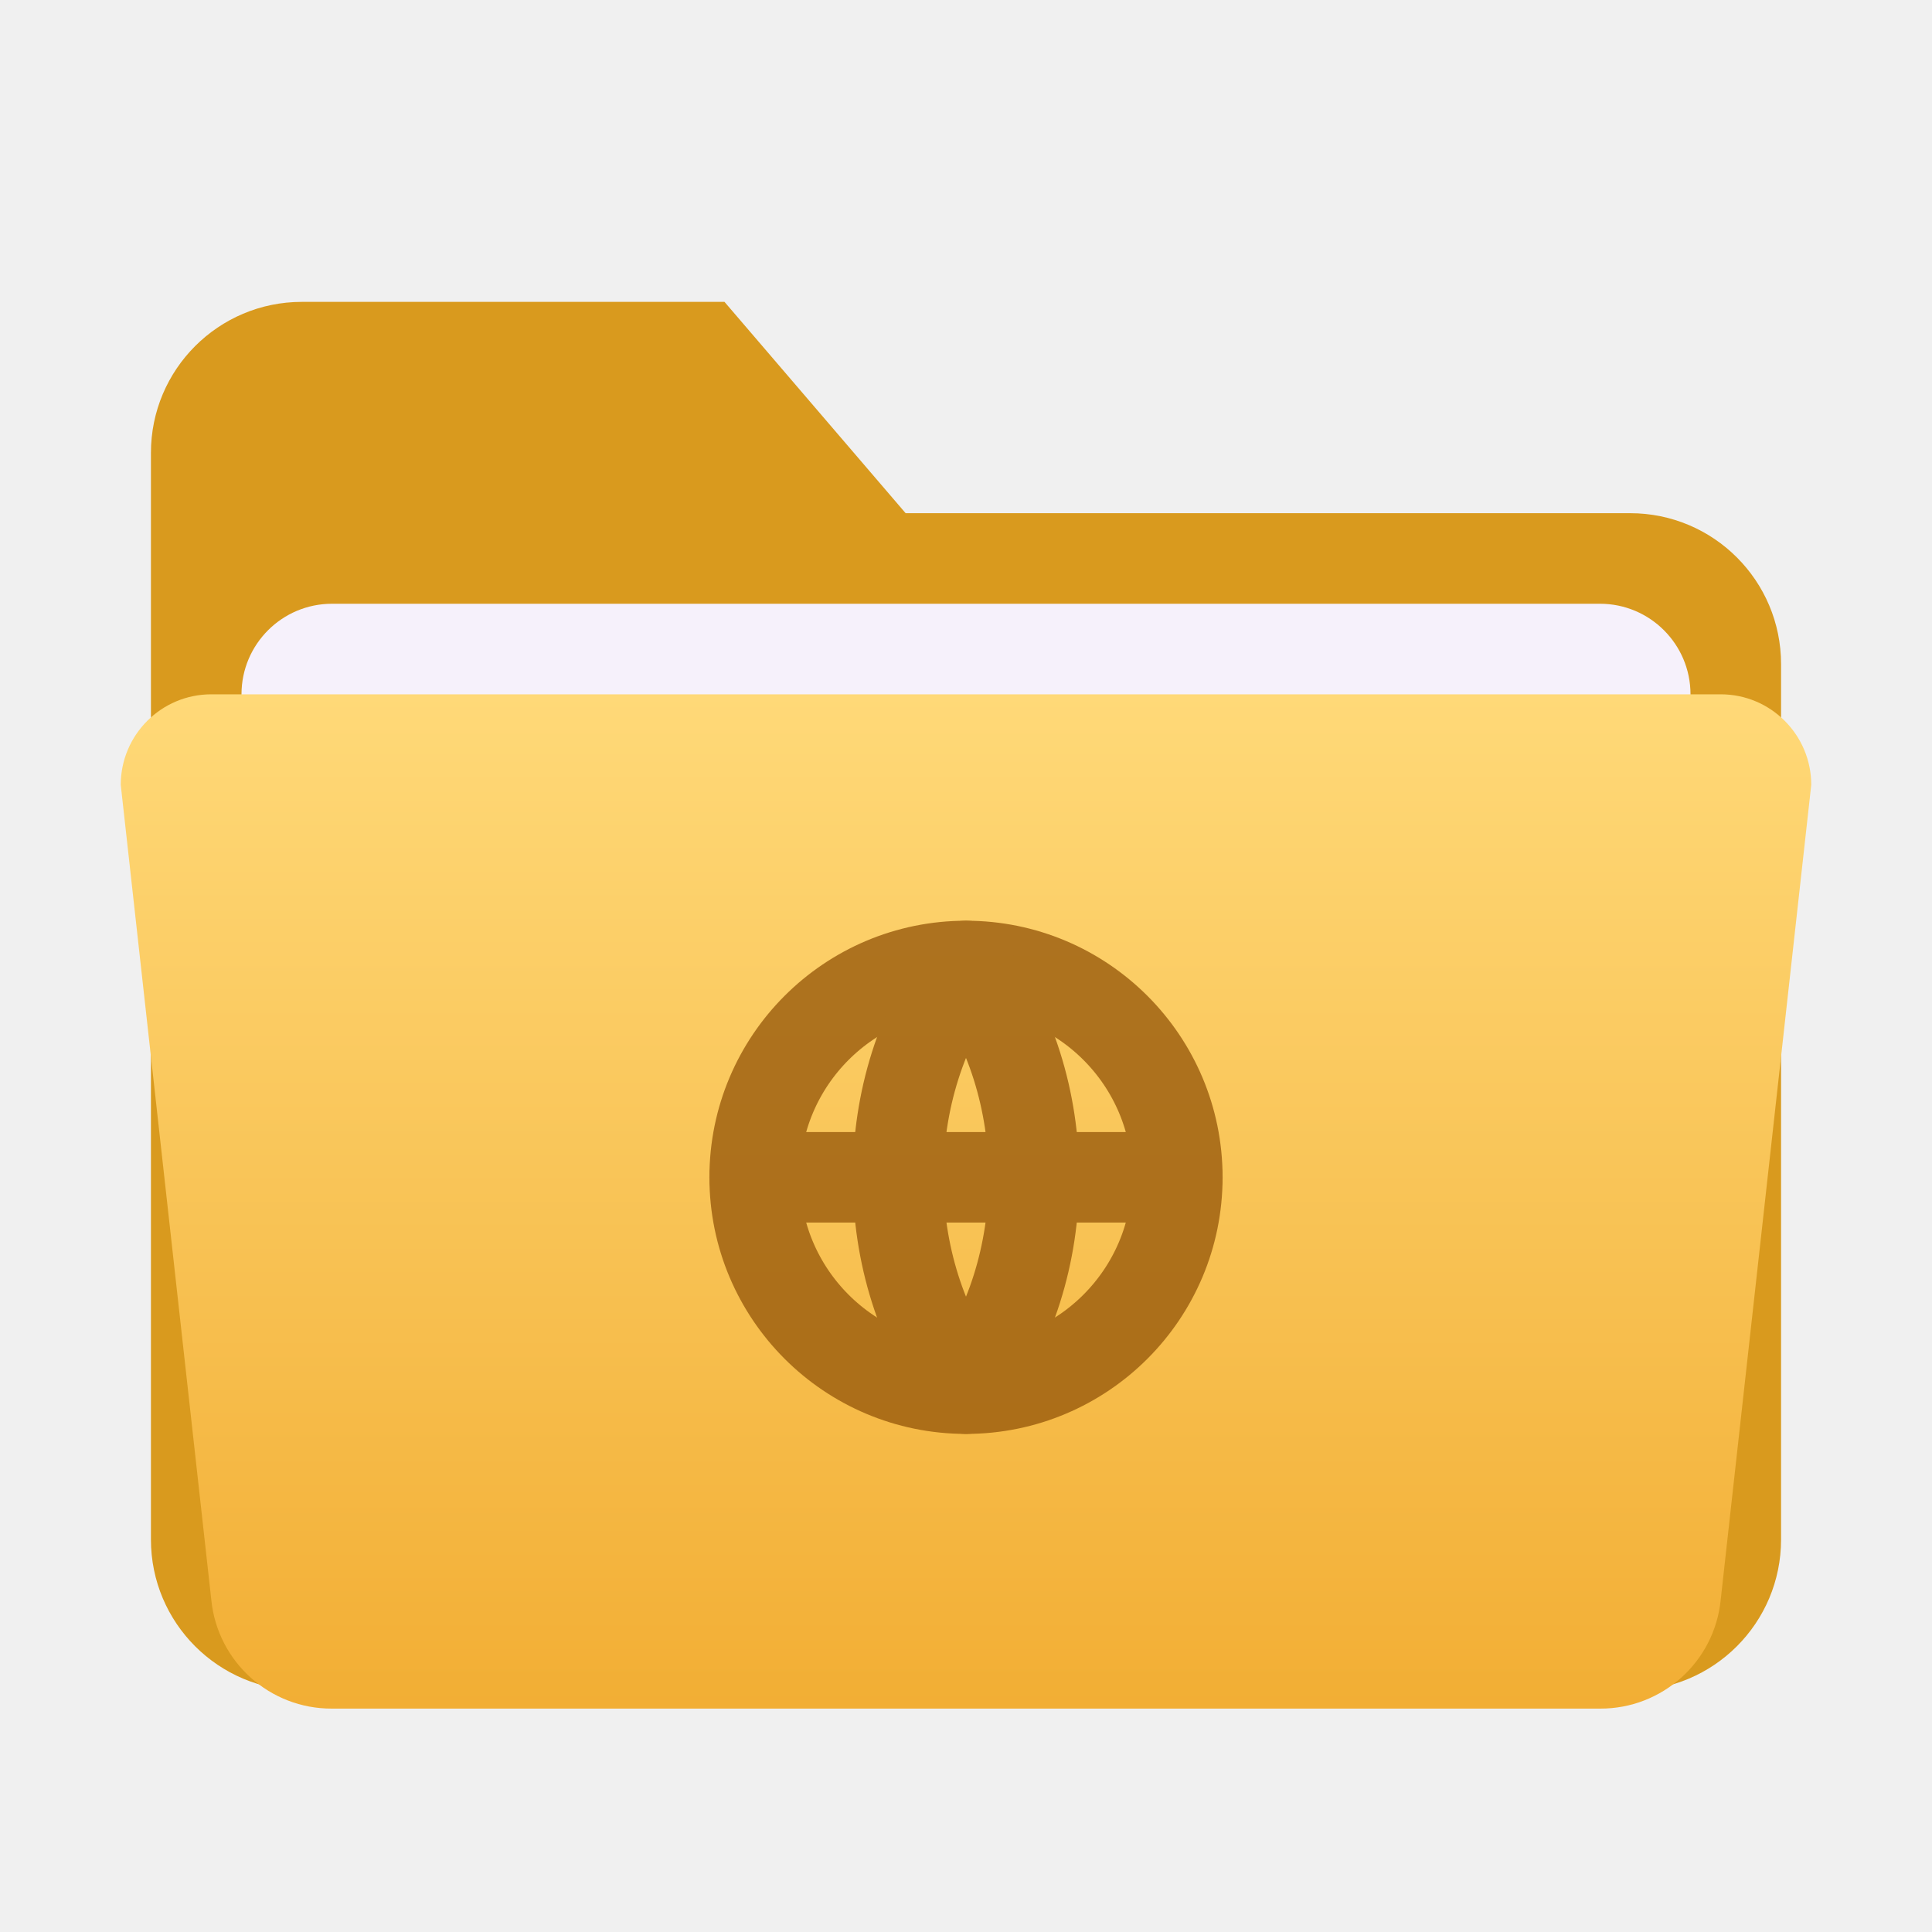
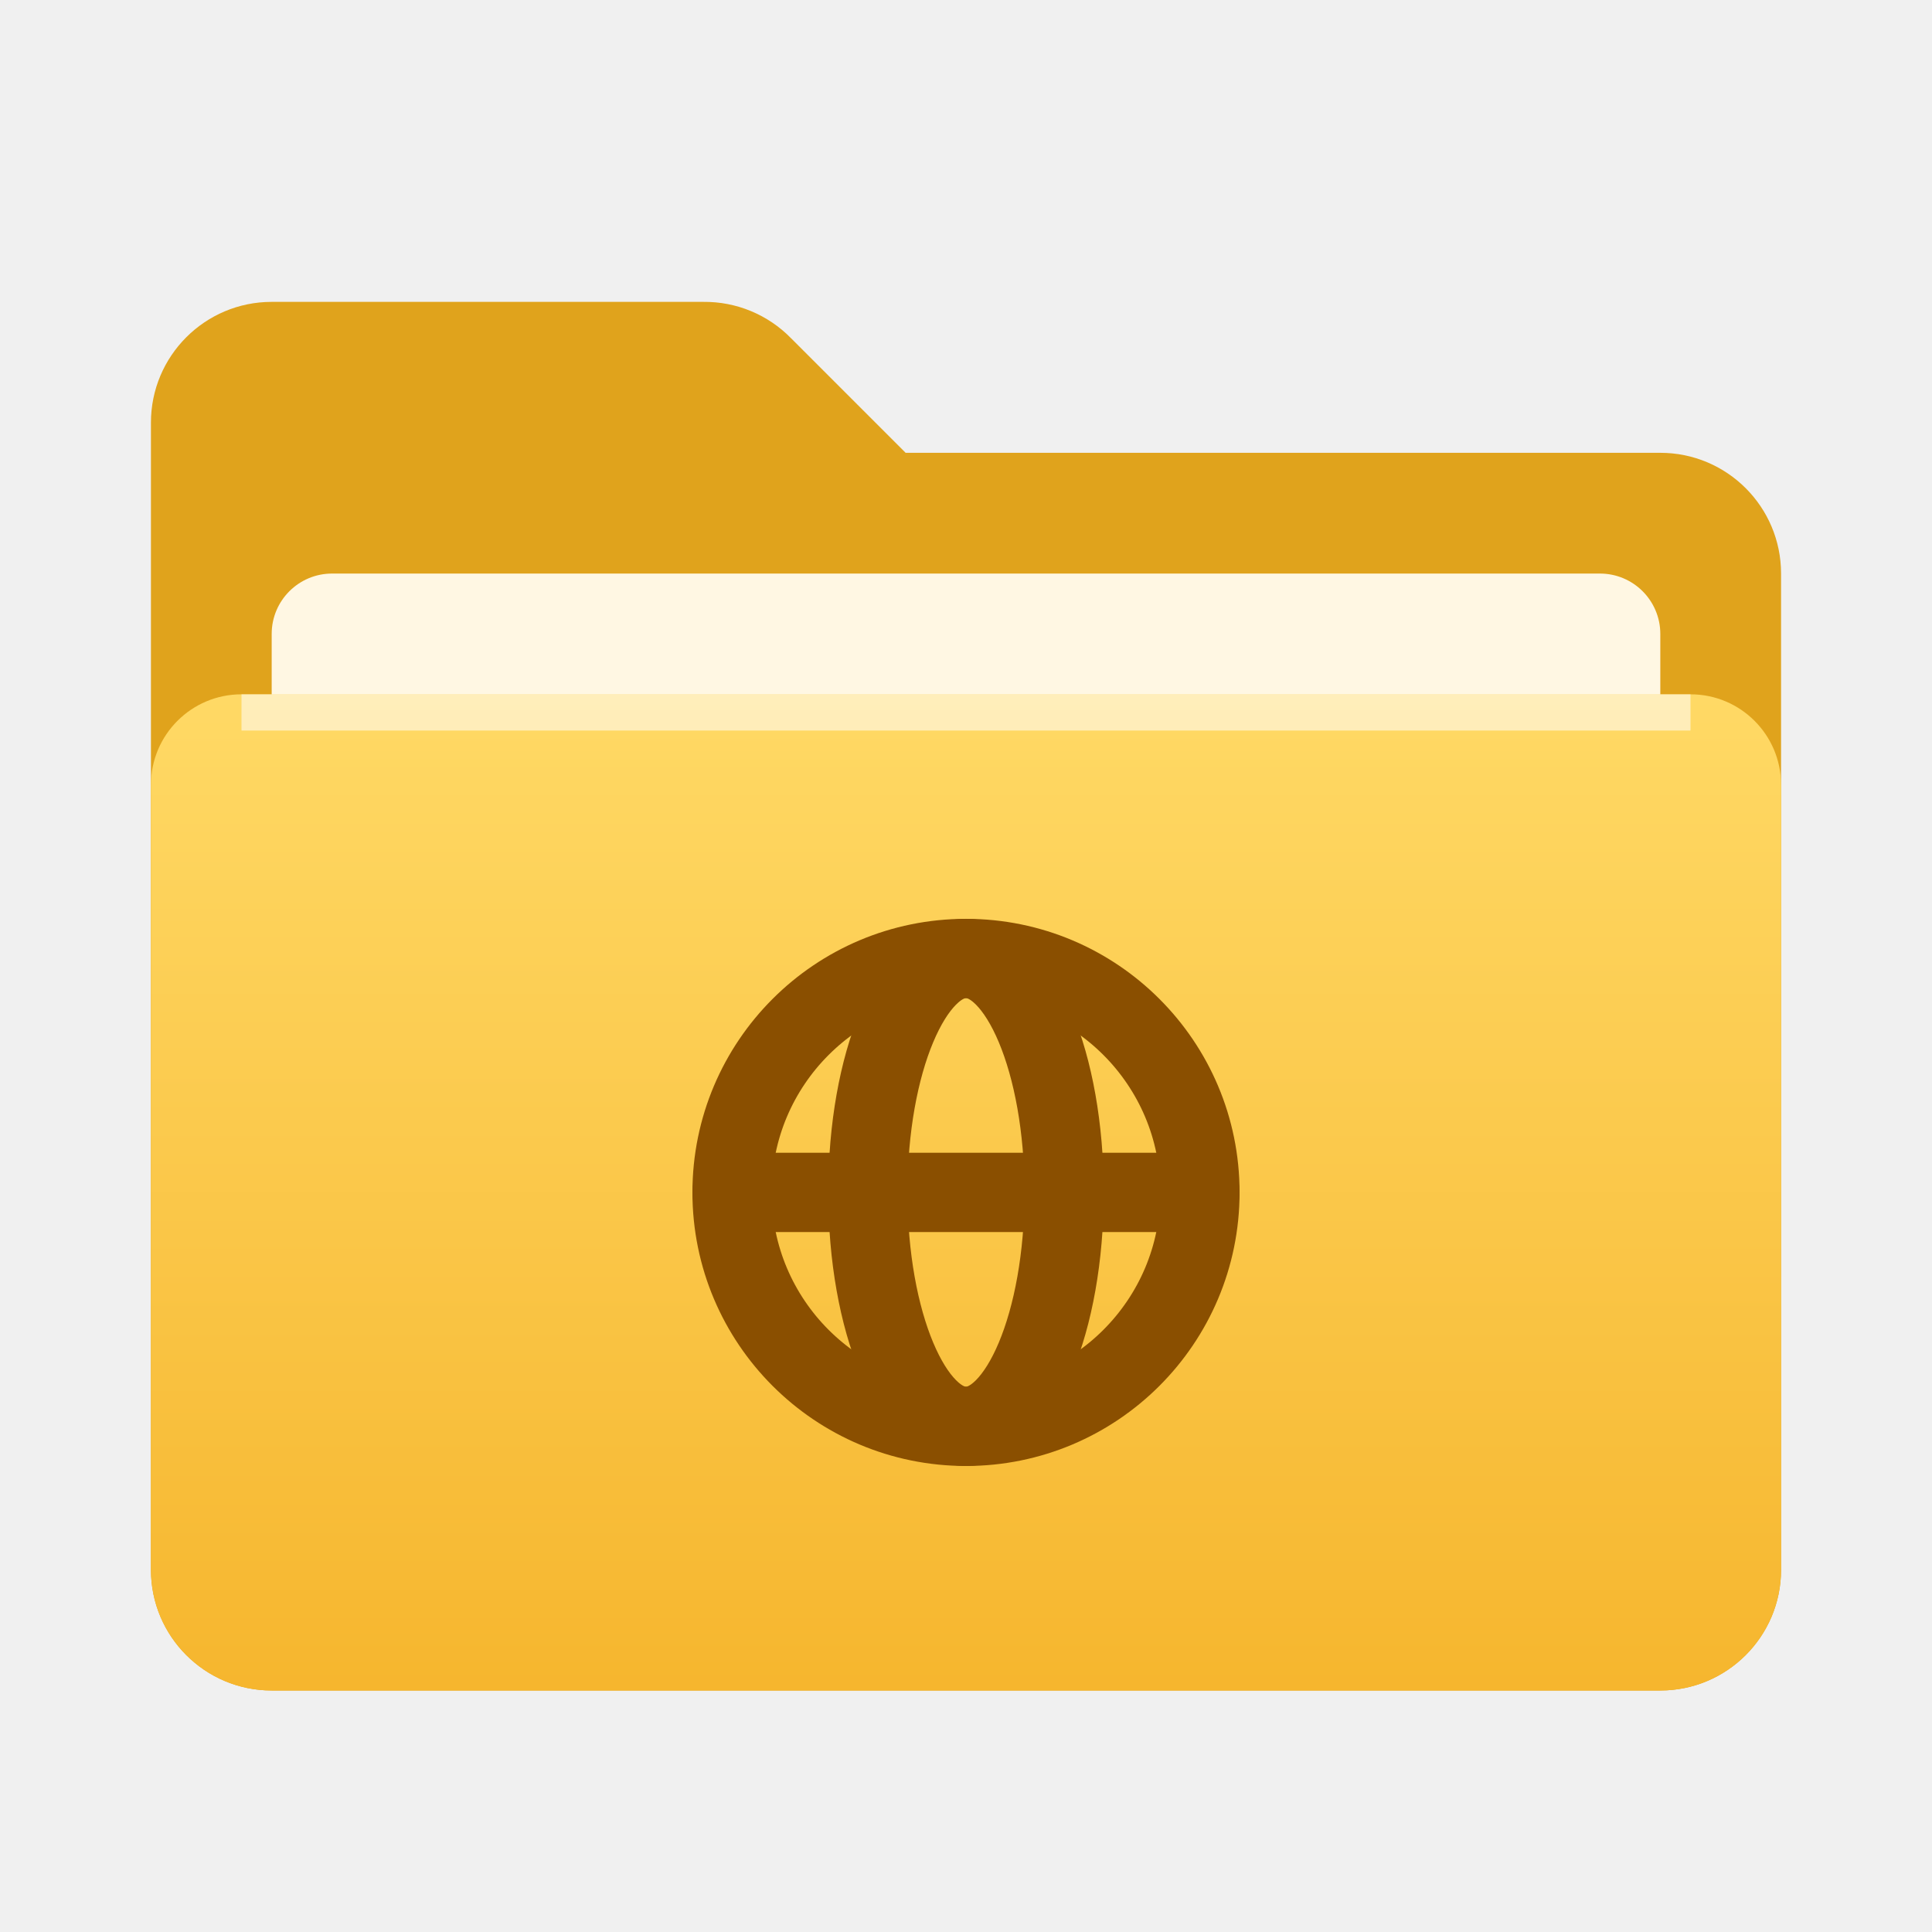
<svg xmlns="http://www.w3.org/2000/svg" width="64" height="64" viewBox="0 0 64 64">
  <defs>
-     <linearGradient id="f" x1="0" y1="0" x2="0" y2="1">
-       <stop stop-color="#FFD978" />
-       <stop offset="1" stop-color="#F2AE34" />
+     <linearGradient id="fv" x1="0" y1="0" x2="0" y2="1">
+       <stop stop-color="#FFD965" />
+       <stop offset="1" stop-color="#F6B62E" />
    </linearGradient>
  </defs>
-   <path d="M5 15a5 5 0 0 1 5-5h14l6 7h24a5 5 0 0 1 5 5v29a5 5 0 0 1-5 5H10a5 5 0 0 1-5-5z" fill="#D99A1E" />
-   <rect x="8" y="20" width="48" height="30" rx="3" fill="#F6F1FB" />
-   <path d="M4 26a3 3 0 0 1 3-3h50a3 3 0 0 1 3 3l-3 27a4 4 0 0 1-4 3.6H11a4 4 0 0 1-4-3.6z" fill="url(#f)" />
-   <g fill="none" stroke="#9A5B0C" stroke-width="3" stroke-linecap="round" stroke-linejoin="round" opacity=".8">
-     <circle cx="32" cy="39" r="7" />
-     <path d="M25 39h14M32 32c-3 4-3 10 0 14M32 32c3 4 3 10 0 14" />
+   <path d="M5 14a4 4 0 0 1 4-4h14.3a4 4 0 0 1 2.9 1.2L30 15h25a4 4 0 0 1 4 4v33a4 4 0 0 1-4 4H9a4 4 0 0 1-4-4z" fill="#E0A31C" />
+   <rect x="9" y="19" width="46" height="22" rx="2" fill="#FFF7E3" />
+   <path d="M5 26a3 3 0 0 1 3-3h48a3 3 0 0 1 3 3v26a4 4 0 0 1-4 4H9a4 4 0 0 1-4-4z" fill="url(#fv)" />
+   <path d="M8 23.6h48" stroke="#FFFFFF" stroke-opacity=".55" stroke-width="1.2" />
+   <g transform="translate(22.000 29.500) scale(1.25)">
+     <g fill="none" stroke="#8A4F00" stroke-width="2.100" stroke-linecap="round" stroke-linejoin="round">
+       <circle cx="8" cy="8" r="6.2" />
+       <ellipse cx="8" cy="8" rx="2.6" ry="6.2" />
+       <path d="M1.8 8h12.4" />
+     </g>
  </g>
</svg>
